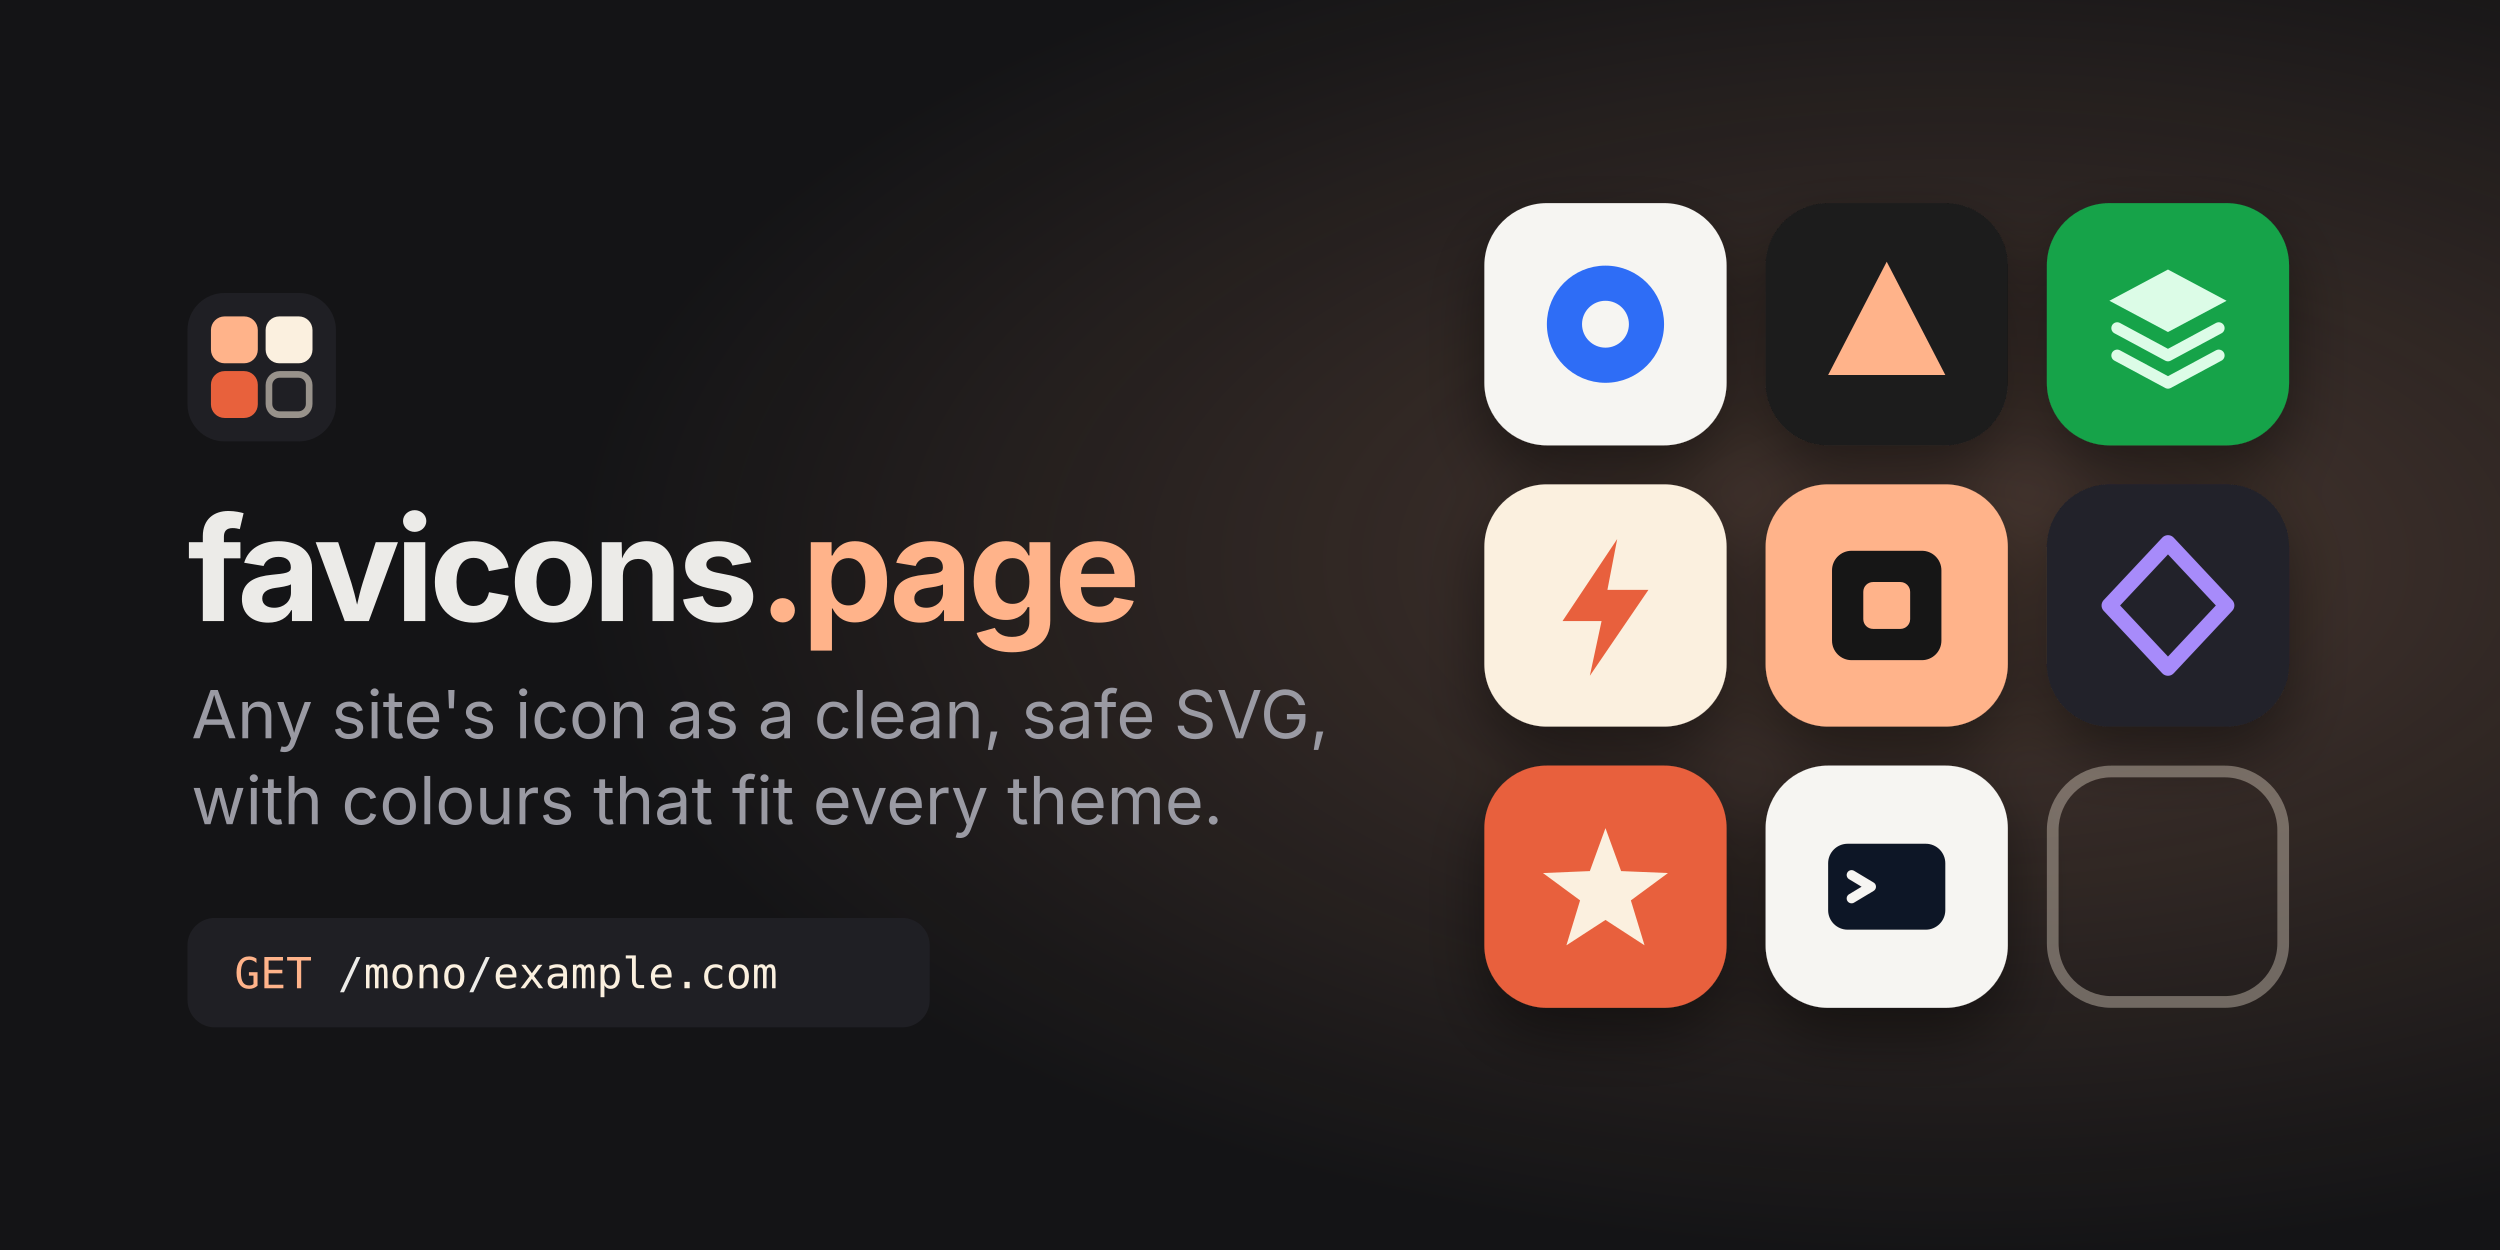
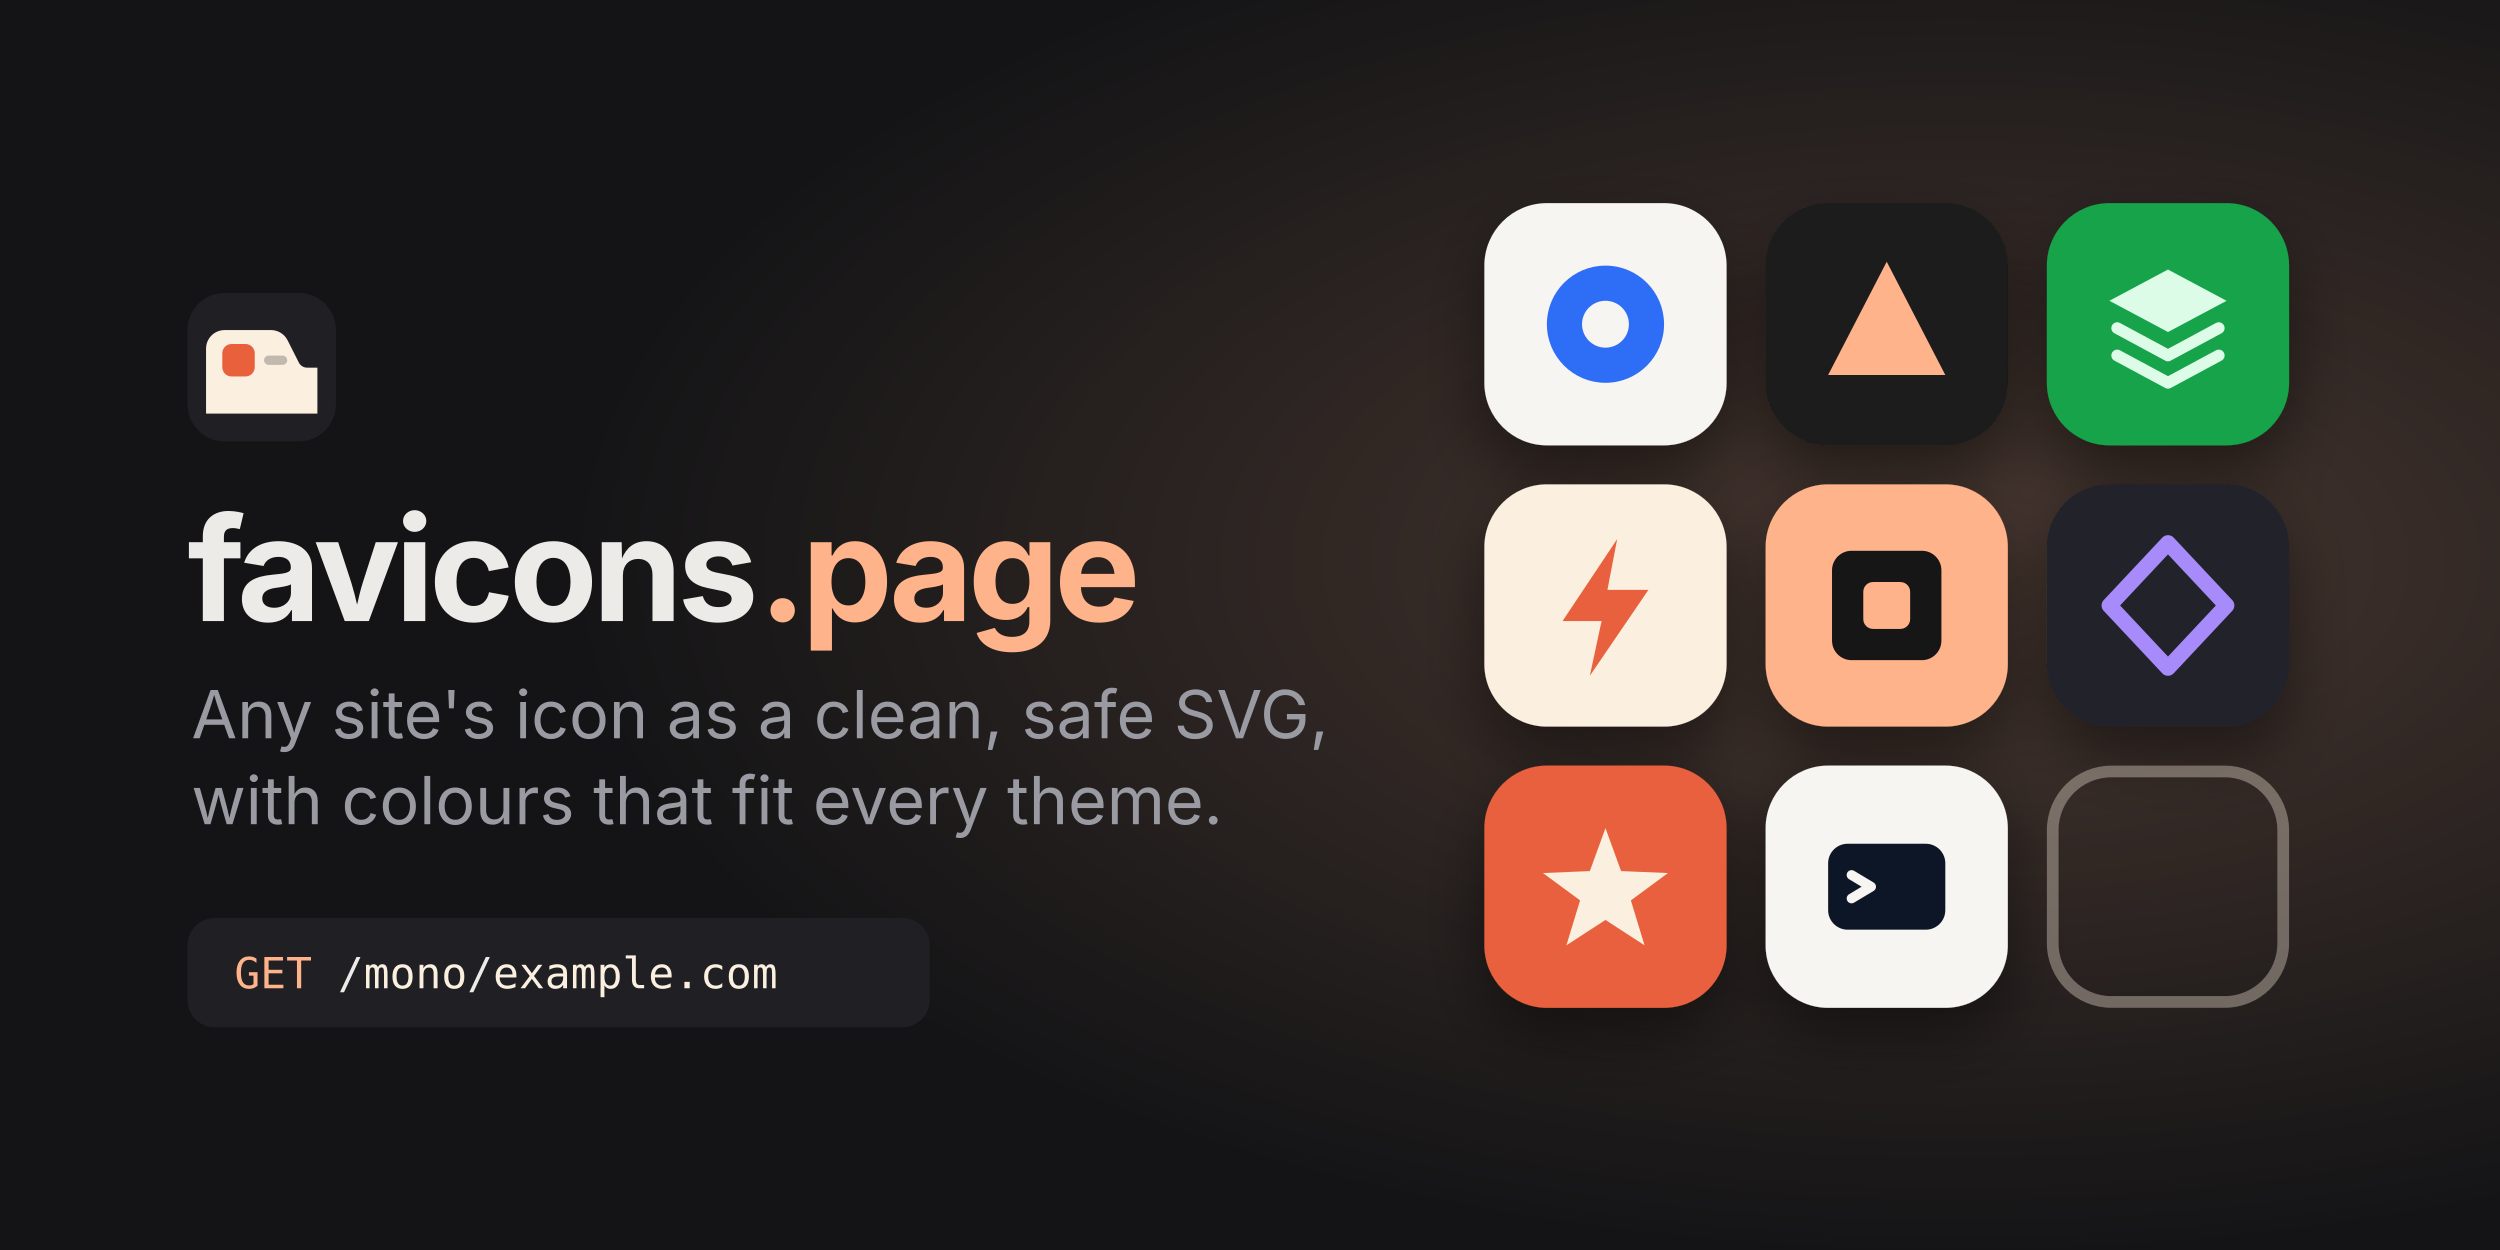
<svg xmlns="http://www.w3.org/2000/svg" width="1280" height="640" viewBox="0 0 1280 640">
  <defs>
    <radialGradient id="glow" cx="78%" cy="45%" r="55%">
      <stop offset="0" stop-color="#ffb38a" stop-opacity=".22" />
      <stop offset="1" stop-color="#ffb38a" stop-opacity="0" />
    </radialGradient>
    <filter id="shadow" x="-30%" y="-30%" width="160%" height="160%">
      <feDropShadow dx="0" dy="14" stdDeviation="16" flood-color="#000" flood-opacity=".45" />
    </filter>
  </defs>
  <rect width="1280" height="640" fill="#141416" />
  <rect width="1280" height="640" fill="url(#glow)" />
-   <g transform="translate(96 150)">
-     <rect width="76" height="76" rx="19" fill="#1f1f24" />
-     <rect x="12" y="12" width="24" height="24" rx="7" fill="#ffb38a" />
-     <rect x="40" y="12" width="24" height="24" rx="7" fill="#fbf0df" />
-     <rect x="12" y="40" width="24" height="24" rx="7" fill="#e8613c" />
-     <rect x="41.7" y="41.7" width="20.6" height="20.6" rx="5.5" fill="none" stroke="#fbf0df" stroke-opacity=".55" stroke-width="3.4" />
-   </g>
+   <svg x="96" y="150" width="76" height="76" viewBox="0 0 64 64">
+     <rect width="64" height="64" rx="16" fill="#1f1f24" />
+     <path d="M8 52V24a8 8 0 0 1 8-8h20a8 8 0 0 1 7.2 4.5L48 30h0a4 4 0 0 0 3.6 2.2H56V52Z" fill="#fbf0df" />
+     <rect x="15" y="22" width="14" height="14" rx="4" fill="#e8613c" />
+     <rect x="33" y="27" width="10" height="4" rx="2" fill="#141416" opacity=".25" />
+   </svg>
  <text x="96" y="318" font-family="Inter, 'Helvetica Neue', Helvetica, Arial, sans-serif" font-size="74" font-weight="700" letter-spacing="-2.6" fill="#ecebe8">favicons<tspan fill="#ffb38a">.page</tspan>
  </text>
  <text x="98" y="378" font-family="Inter, 'Helvetica Neue', Helvetica, Arial, sans-serif" font-size="34" font-weight="400" fill="#9a9aa3">Any site's icon as a clean, safe SVG,</text>
  <text x="98" y="422" font-family="Inter, 'Helvetica Neue', Helvetica, Arial, sans-serif" font-size="34" font-weight="400" fill="#9a9aa3">with colours that fit every theme.</text>
  <g transform="translate(96 470)">
    <rect width="380" height="56" rx="14" fill="#1f1f24" />
    <text x="24" y="36" font-family="Menlo, 'SF Mono', monospace" font-size="22" fill="#ecebe8">
      <tspan fill="#ffb38a">GET</tspan>  /<tspan fill="#fbf0df">mono</tspan>/<tspan fill="#fbf0df">example.com</tspan>
    </text>
  </g>
  <g filter="url(#shadow)">
    <g transform="translate(760 104)">
      <rect width="124" height="124" rx="32" fill="#f6f5f2" />
      <circle cx="62" cy="62" r="30" fill="#2f6df6" />
      <circle cx="62" cy="62" r="12" fill="#f6f5f2" />
    </g>
    <g transform="translate(904 104)">
      <rect width="124" height="124" rx="32" fill="#1c1c1e" />
      <path d="M62 30 L92 88 H32 Z" fill="#ffb38a" />
    </g>
    <g transform="translate(1048 104)">
      <rect width="124" height="124" rx="32" fill="#16a34a" />
      <path d="M62 34 L92 50 L62 66 L32 50 Z" fill="#dcfce7" />
      <path d="M36 64 L62 78 L88 64 M36 78 L62 92 L88 78" stroke="#dcfce7" stroke-width="6" fill="none" stroke-linecap="round" stroke-linejoin="round" />
    </g>
    <g transform="translate(760 248)">
      <rect width="124" height="124" rx="32" fill="#fbf0df" />
      <path d="M68 28 L40 70 H60 L54 98 L84 54 H63 Z" fill="#e8613c" />
    </g>
    <g transform="translate(904 248)">
      <rect width="124" height="124" rx="32" fill="#ffb38a" />
      <rect x="34" y="34" width="56" height="56" rx="10" fill="#141416" />
      <rect x="50" y="50" width="24" height="24" rx="5" fill="#ffb38a" />
    </g>
    <g transform="translate(1048 248)">
      <rect width="124" height="124" rx="32" fill="#232329" />
      <path d="M62 30 L92 62 L62 94 L32 62 Z" fill="none" stroke="#a78bfa" stroke-width="8" stroke-linejoin="round" />
    </g>
    <g transform="translate(760 392)">
      <rect width="124" height="124" rx="32" fill="#e8613c" />
      <path d="M62 32 L70 54 L94 55 L75 69 L82 92 L62 79 L42 92 L49 69 L30 55 L54 54 Z" fill="#fbf0df" />
    </g>
    <g transform="translate(904 392)">
      <rect width="124" height="124" rx="32" fill="#f6f5f2" />
      <rect x="32" y="40" width="60" height="44" rx="10" fill="#111827" />
      <path d="M44 56 L54 62 L44 68" stroke="#f6f5f2" stroke-width="5" fill="none" stroke-linecap="round" stroke-linejoin="round" />
    </g>
  </g>
  <rect x="1051" y="395" width="118" height="118" rx="30" fill="none" stroke="#fbf0df" stroke-opacity=".35" stroke-width="6" />
</svg>
